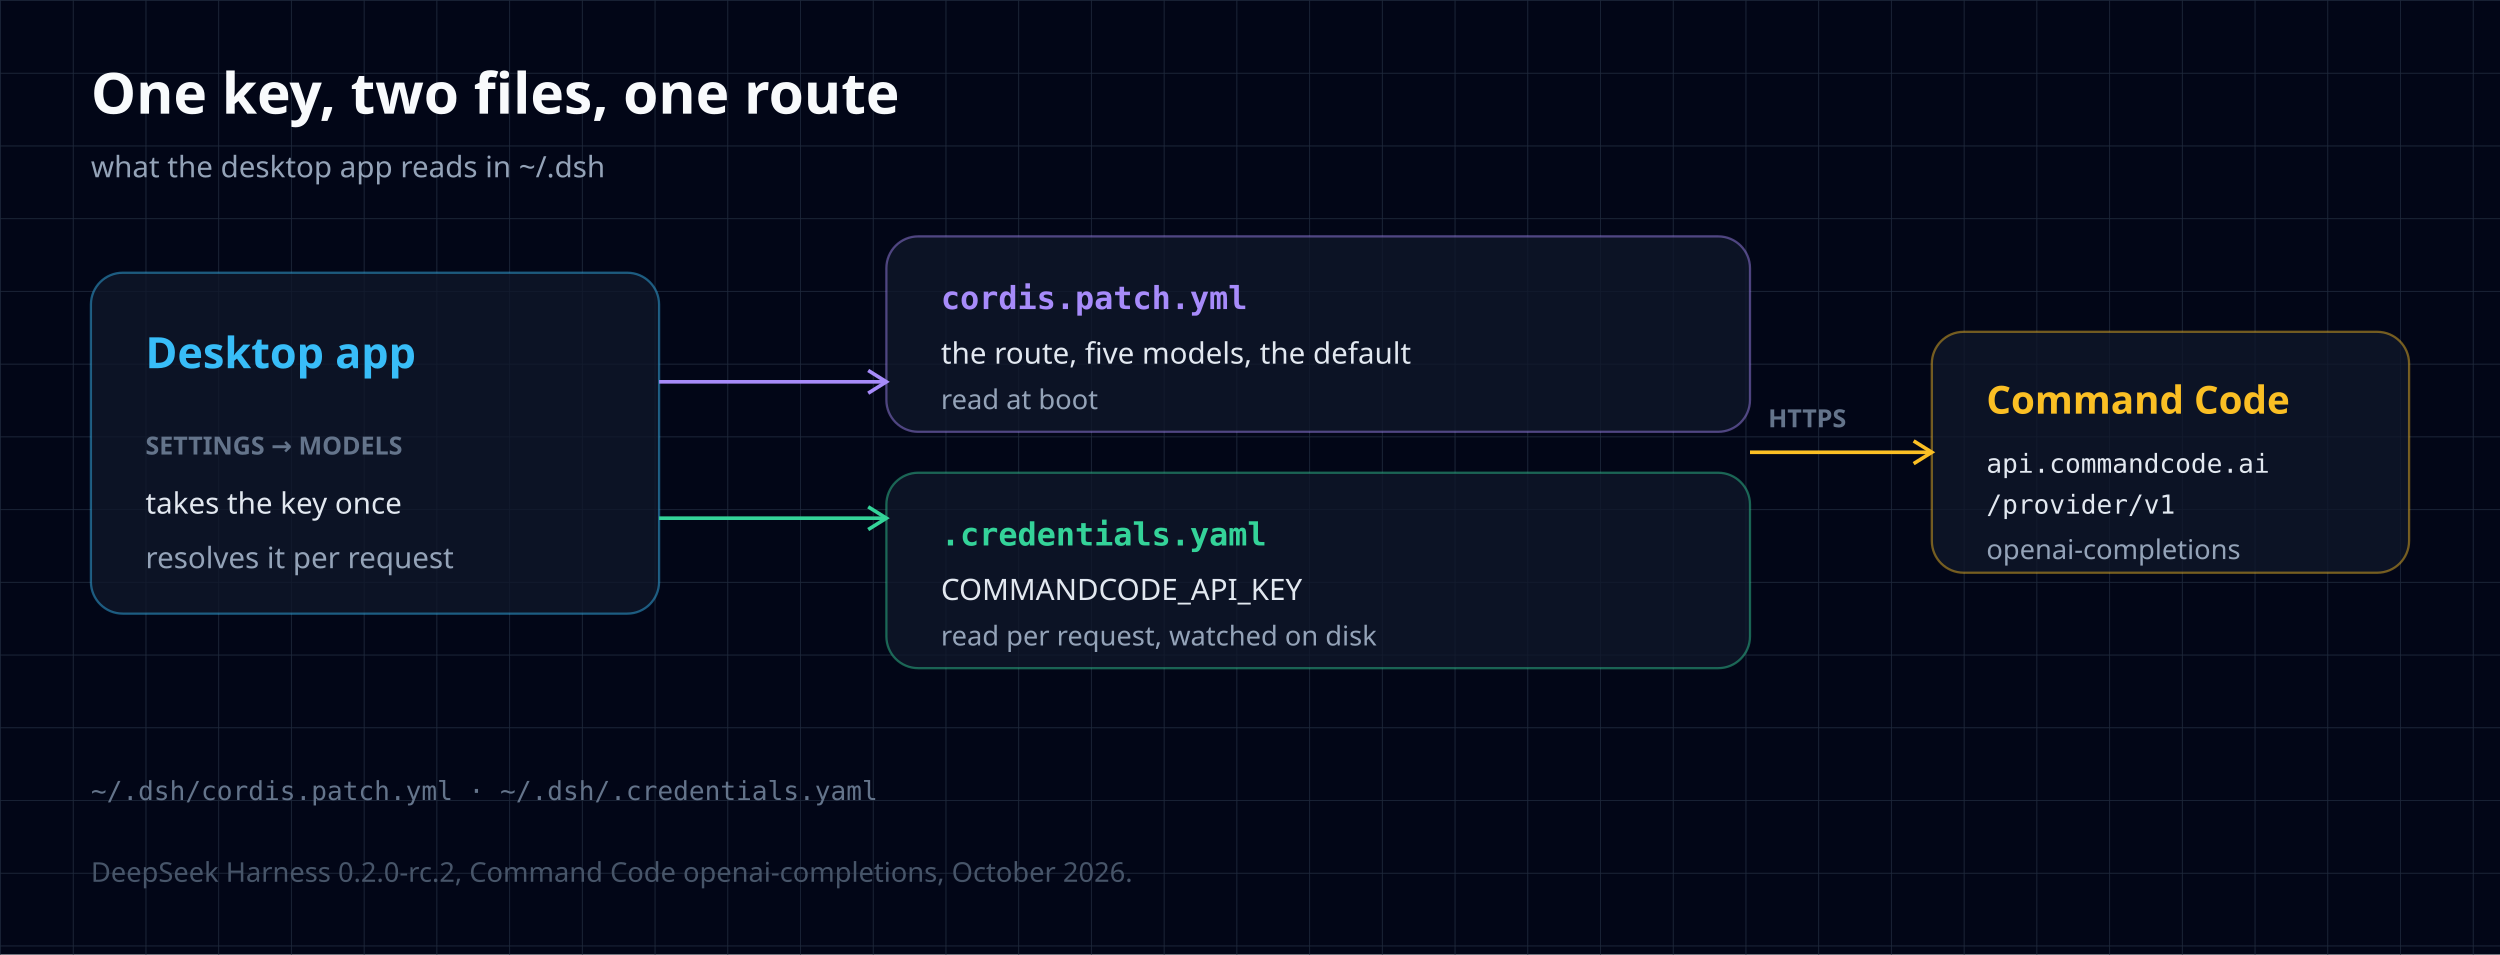
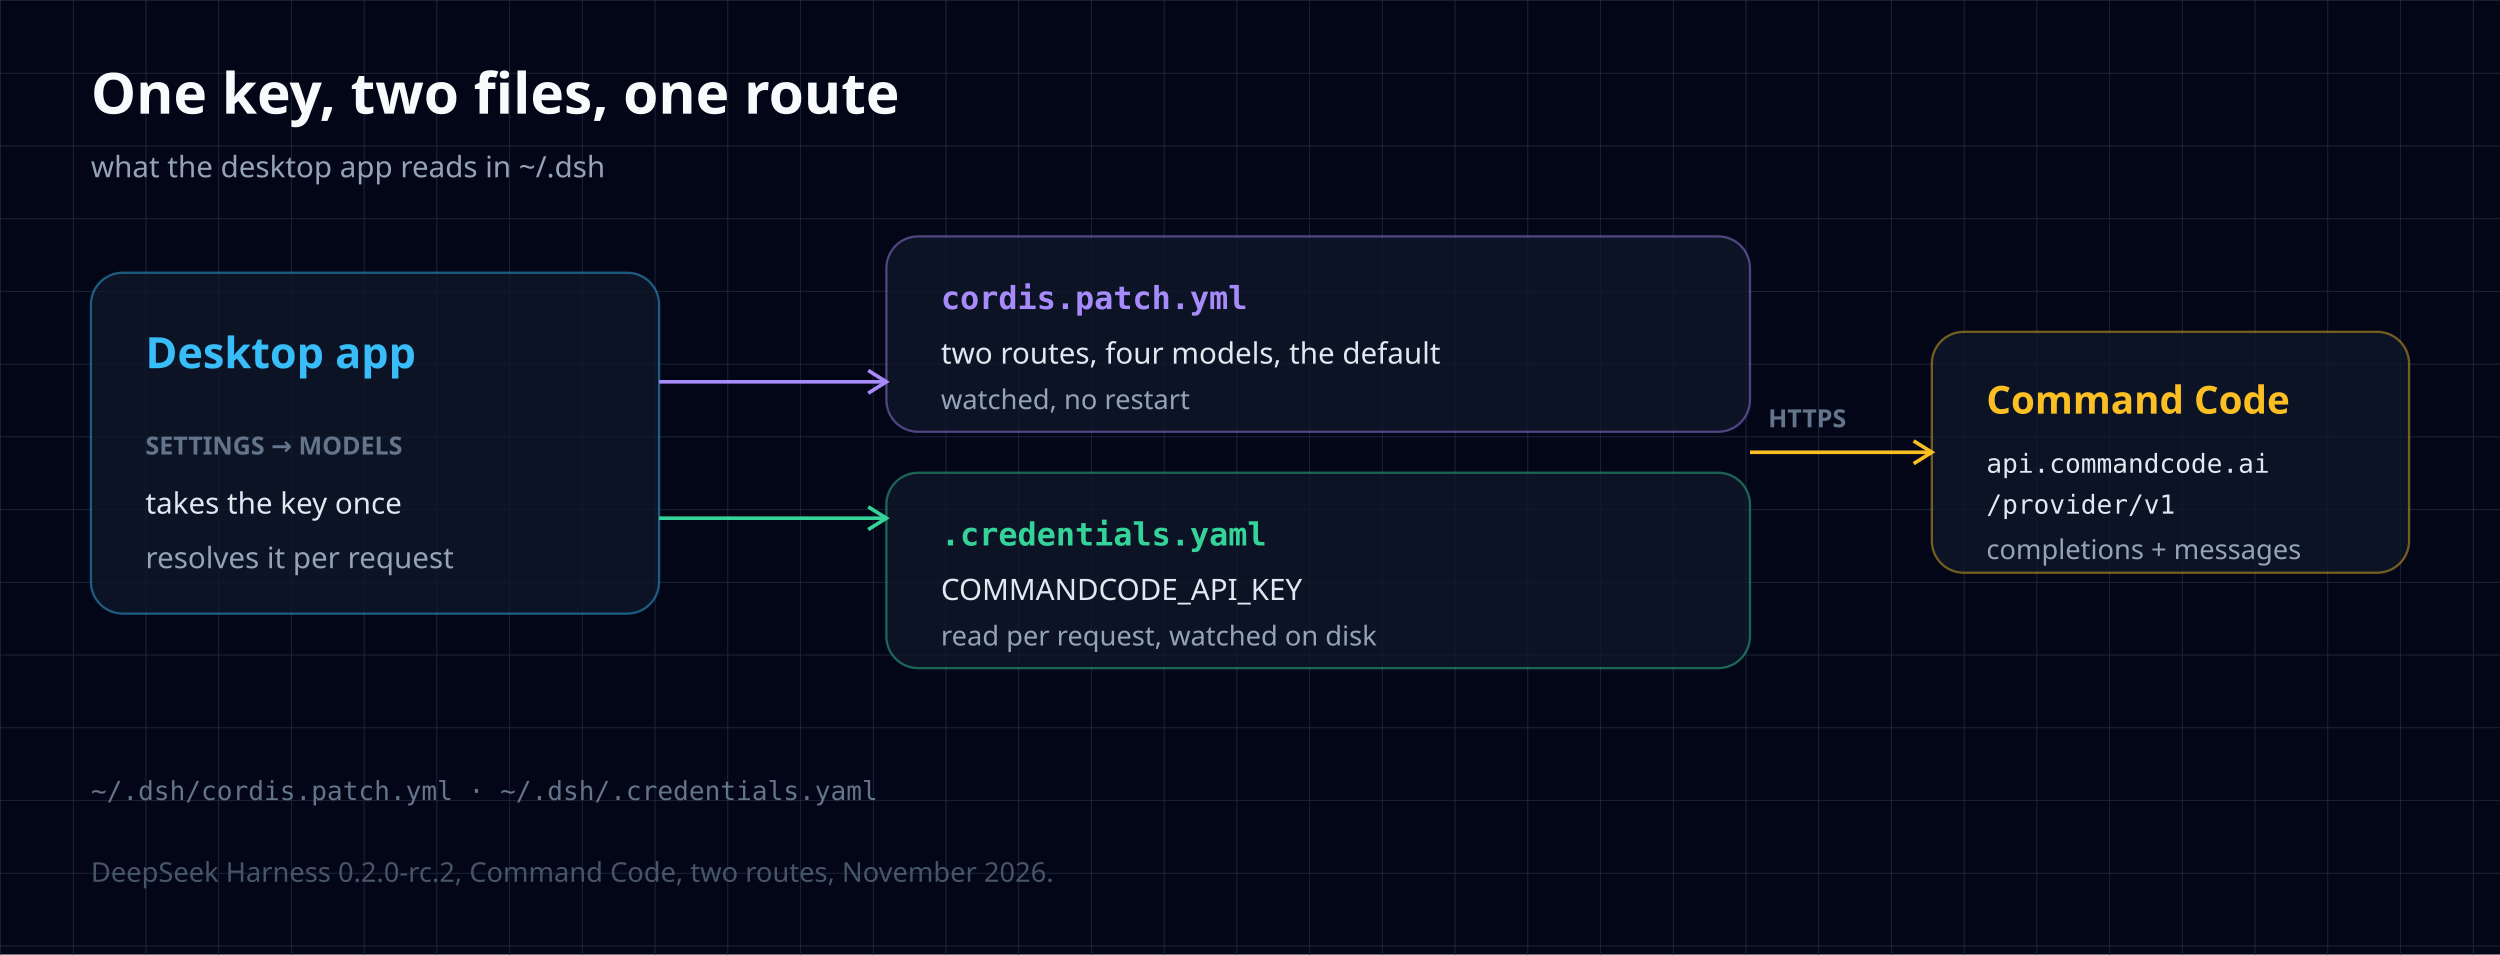
<svg xmlns="http://www.w3.org/2000/svg" viewBox="0 0 1100 420" role="img" aria-labelledby="title desc">
  <defs>
    <pattern id="grid" width="32" height="32" patternUnits="userSpaceOnUse">
      <path d="M32 0H0V32" fill="none" stroke="#1e293b" stroke-width=".7" />
    </pattern>
  </defs>
  <rect width="1100" height="420" fill="#020617" />
  <rect width="1100" height="420" fill="url(#grid)" />
  <text x="40" y="50" fill="#f8fafc" font-family="system-ui,sans-serif" font-size="25" font-weight="700">One key, two files, one route</text>
  <text x="40" y="78" fill="#94a3b8" font-family="system-ui,sans-serif" font-size="13">what the desktop app reads in ~/.dsh</text>
  <rect x="40" y="120" width="250" height="150" rx="14" fill="#0f172a" fill-opacity=".75" stroke="#38bdf8" stroke-opacity=".45" />
  <text x="64" y="162" fill="#38bdf8" font-family="system-ui,sans-serif" font-size="19" font-weight="700">Desktop app</text>
  <text x="64" y="200" fill="#64748b" font-family="system-ui,sans-serif" font-size="11" font-weight="700">SETTINGS → MODELS</text>
  <text x="64" y="226" fill="#e2e8f0" font-family="system-ui,sans-serif" font-size="13">takes the key once</text>
  <text x="64" y="250" fill="#94a3b8" font-family="system-ui,sans-serif" font-size="13">resolves it per request</text>
  <rect x="390" y="104" width="380" height="86" rx="14" fill="#0f172a" fill-opacity=".75" stroke="#a78bfa" stroke-opacity=".45" />
  <text x="414" y="136" fill="#a78bfa" font-family="ui-monospace,Menlo,monospace" font-size="14" font-weight="700">cordis.patch.yml</text>
-   <text x="414" y="160" fill="#e2e8f0" font-family="system-ui,sans-serif" font-size="13">the route, five models, the default</text>
-   <text x="414" y="180" fill="#94a3b8" font-family="system-ui,sans-serif" font-size="12">read at boot</text>
+   <text x="414" y="160" fill="#e2e8f0" font-family="system-ui,sans-serif" font-size="13">two routes, four models, the default</text>
+   <text x="414" y="180" fill="#94a3b8" font-family="system-ui,sans-serif" font-size="12">watched, no restart</text>
  <rect x="390" y="208" width="380" height="86" rx="14" fill="#0f172a" fill-opacity=".75" stroke="#34d399" stroke-opacity=".45" />
  <text x="414" y="240" fill="#34d399" font-family="ui-monospace,Menlo,monospace" font-size="14" font-weight="700">.credentials.yaml</text>
  <text x="414" y="264" fill="#e2e8f0" font-family="system-ui,sans-serif" font-size="13">COMMANDCODE_API_KEY</text>
  <text x="414" y="284" fill="#94a3b8" font-family="system-ui,sans-serif" font-size="12">read per request, watched on disk</text>
  <rect x="850" y="146" width="210" height="106" rx="14" fill="#0f172a" fill-opacity=".75" stroke="#fbbf24" stroke-opacity=".45" />
  <text x="874" y="182" fill="#fbbf24" font-family="system-ui,sans-serif" font-size="17" font-weight="700">Command Code</text>
  <text x="874" y="208" fill="#e2e8f0" font-family="ui-monospace,Menlo,monospace" font-size="11.5">api.commandcode.ai</text>
  <text x="874" y="226" fill="#e2e8f0" font-family="ui-monospace,Menlo,monospace" font-size="11.5">/provider/v1</text>
-   <text x="874" y="246" fill="#94a3b8" font-family="system-ui,sans-serif" font-size="12">openai-completions</text>
+   <text x="874" y="246" fill="#94a3b8" font-family="system-ui,sans-serif" font-size="12">completions + messages</text>
  <path d="M290 168 H390" fill="none" stroke="#a78bfa" stroke-width="1.6" />
  <path d="M382 163 L390 168 L382 173" fill="none" stroke="#a78bfa" stroke-width="1.6" />
  <path d="M290 228 H390" fill="none" stroke="#34d399" stroke-width="1.6" />
  <path d="M382 223 L390 228 L382 233" fill="none" stroke="#34d399" stroke-width="1.6" />
  <path d="M770 199 H850" fill="none" stroke="#fbbf24" stroke-width="1.6" />
  <path d="M842 194 L850 199 L842 204" fill="none" stroke="#fbbf24" stroke-width="1.6" />
  <text x="778" y="188" fill="#64748b" font-family="system-ui,sans-serif" font-size="11" font-weight="700">HTTPS</text>
  <text x="40" y="352" fill="#64748b" font-family="ui-monospace,Menlo,monospace" font-size="11.5">~/.dsh/cordis.patch.yml · ~/.dsh/.credentials.yaml</text>
-   <text x="40" y="388" fill="#475569" font-family="system-ui,sans-serif" font-size="12">DeepSeek Harness 0.2.0-rc.2, Command Code openai-completions, October 2026.</text>
+   <text x="40" y="388" fill="#475569" font-family="system-ui,sans-serif" font-size="12">DeepSeek Harness 0.2.0-rc.2, Command Code, two routes, November 2026.</text>
</svg>
